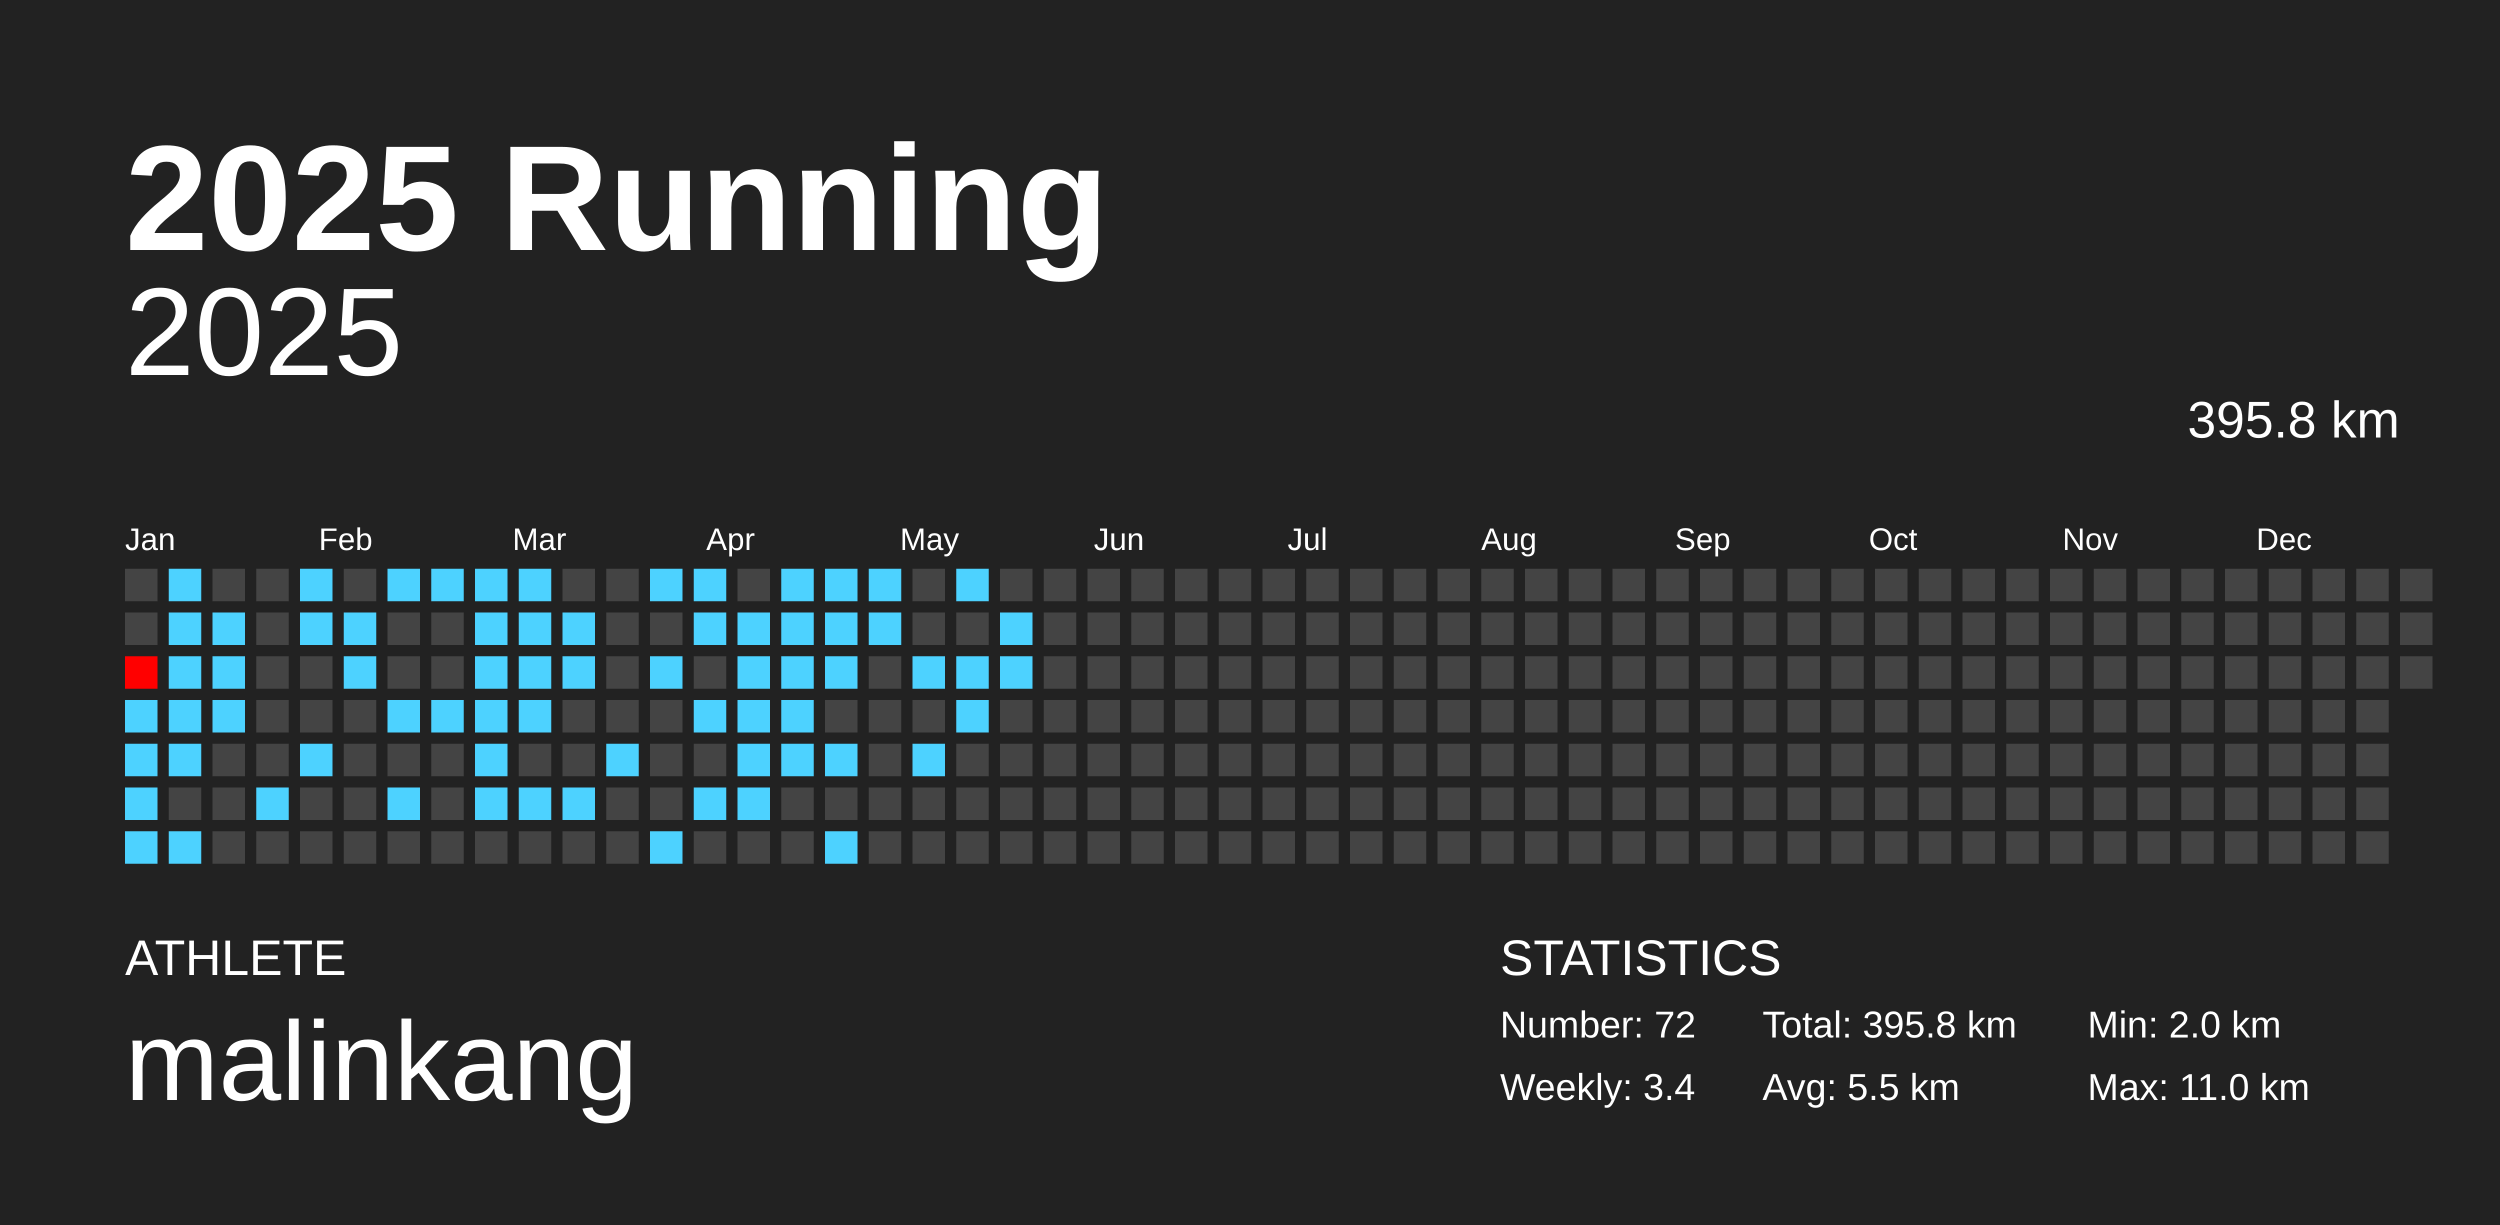
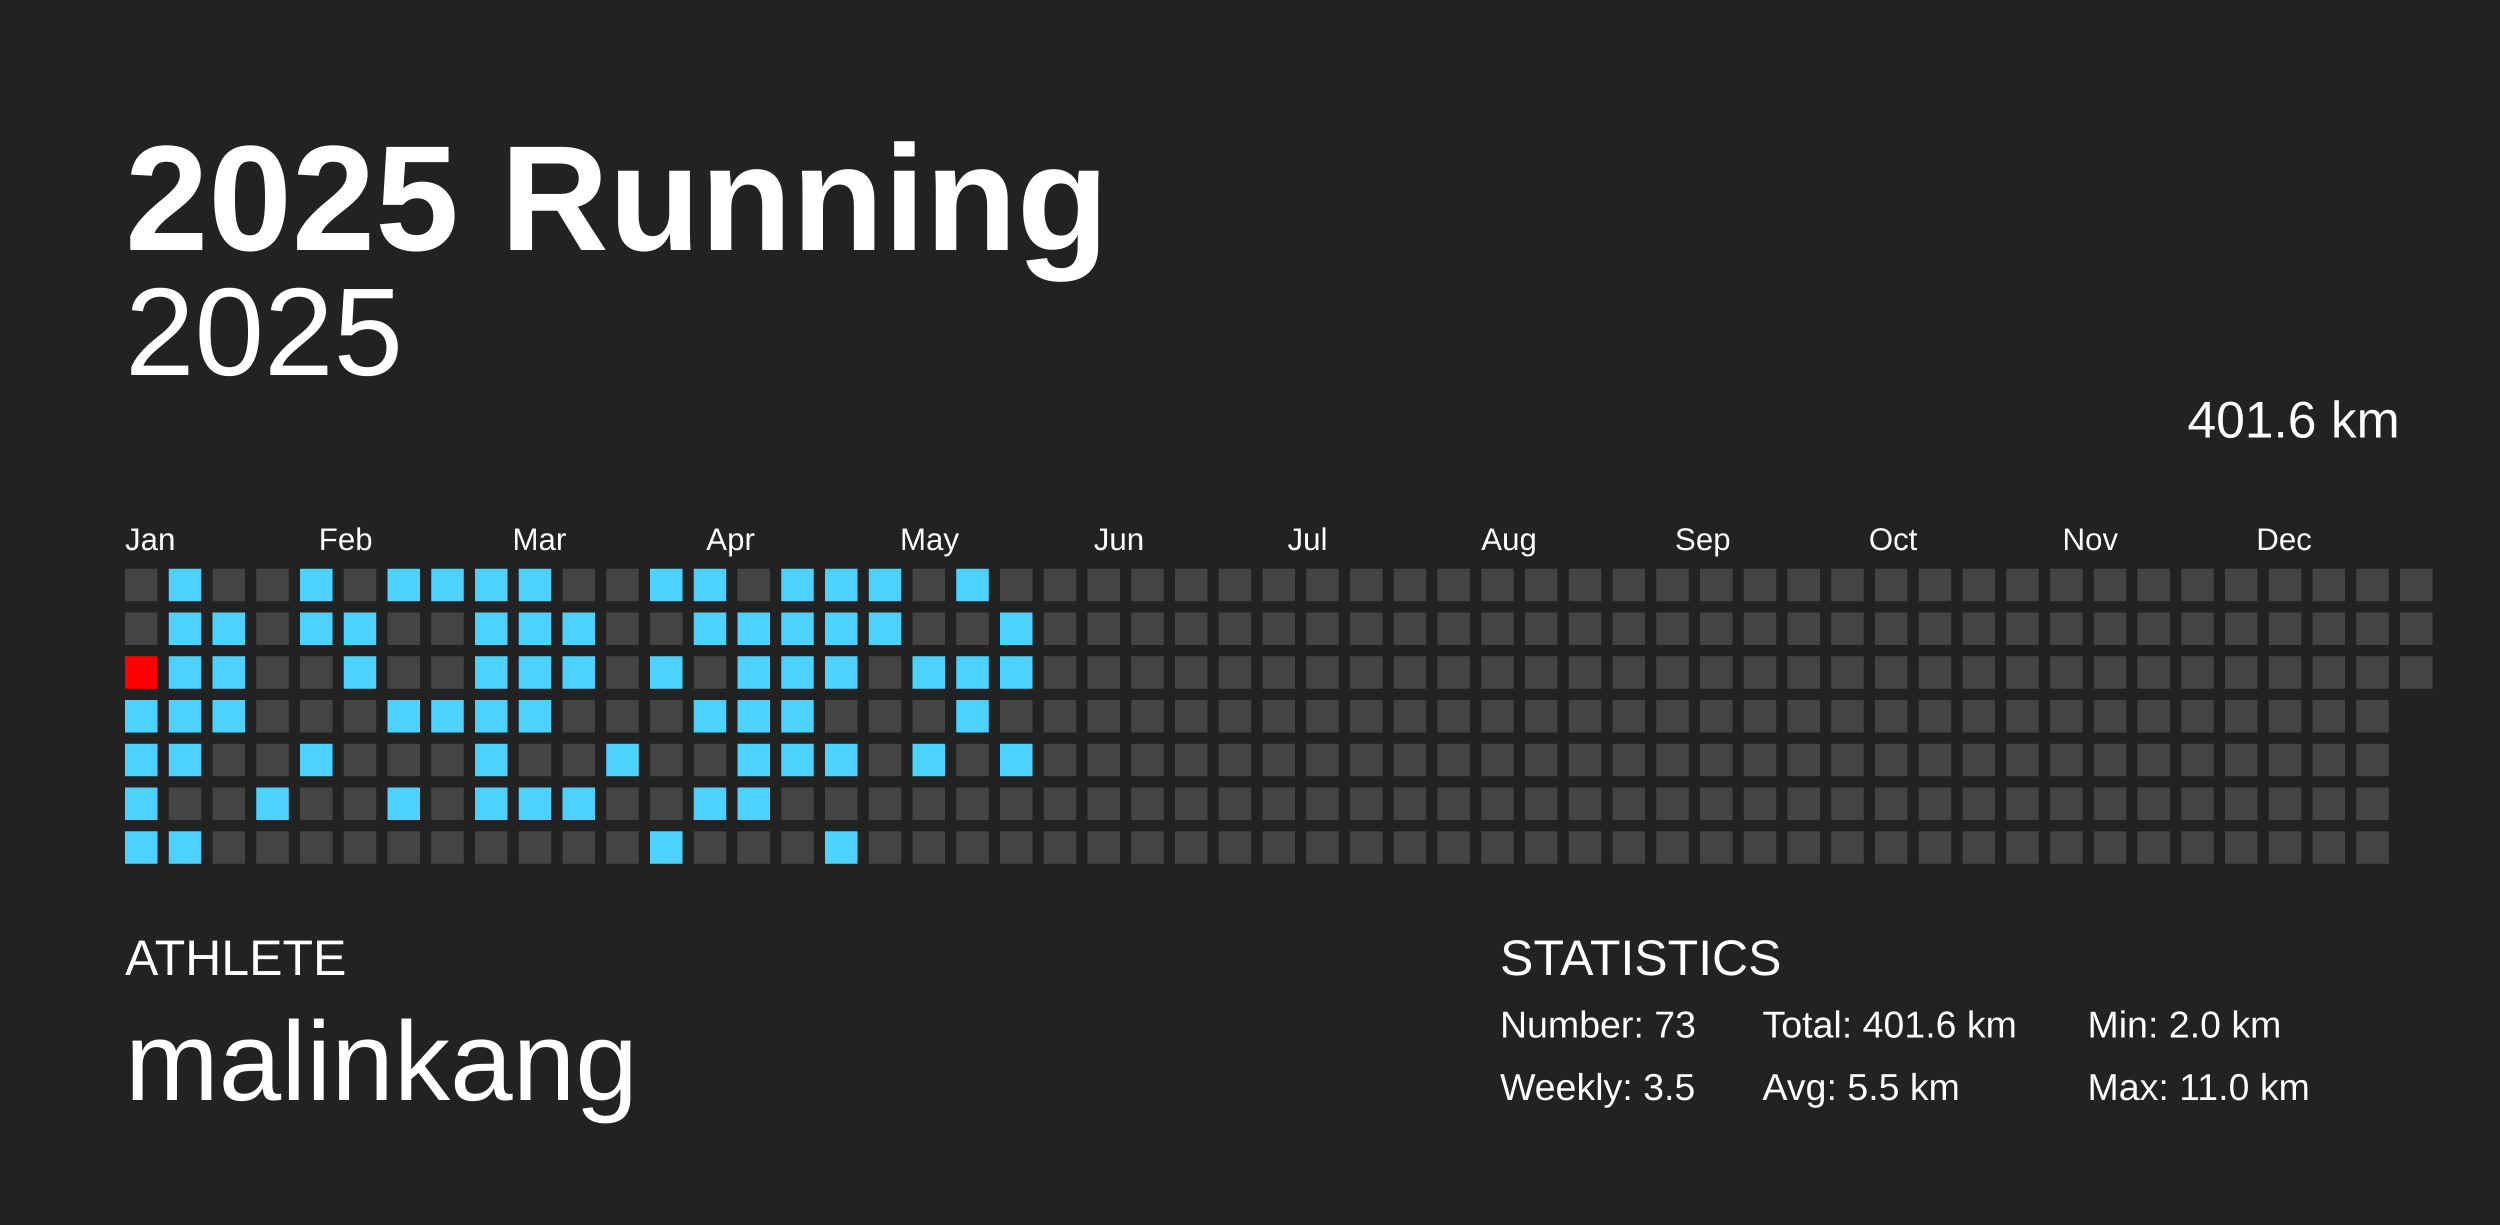
<svg xmlns="http://www.w3.org/2000/svg" baseProfile="full" height="98mm" version="1.1" viewBox="0,0,200,98" width="200mm">
  <defs />
  <rect fill="#222222" height="98" width="200" x="0" y="0" />
  <text fill="#FFFFFF" style="font-size:12px; font-family:Arial; font-weight:bold;" x="10" y="20">2025 Running</text>
  <text fill="#FFFFFF" style="font-size:4px; font-family:Arial" x="10" y="78">ATHLETE</text>
  <text fill="#FFFFFF" style="font-size:9px; font-family:Arial" x="10" y="88">malinkang</text>
  <text fill="#FFFFFF" style="font-size:4px; font-family:Arial" x="120" y="78">STATISTICS</text>
-   <text fill="#FFFFFF" style="font-size:3px; font-family:Arial" x="120" y="83">Number: 72</text>
-   <text fill="#FFFFFF" style="font-size:3px; font-family:Arial" x="120" y="88">Weekly: 3.4</text>
-   <text fill="#FFFFFF" style="font-size:3px; font-family:Arial" x="141" y="83">Total: 395.8 km</text>
+   <text fill="#FFFFFF" style="font-size:3px; font-family:Arial" x="120" y="83">Number: 73</text>
+   <text fill="#FFFFFF" style="font-size:3px; font-family:Arial" x="120" y="88">Weekly: 3.5</text>
+   <text fill="#FFFFFF" style="font-size:3px; font-family:Arial" x="141" y="83">Total: 401.6 km</text>
  <text fill="#FFFFFF" style="font-size:3px; font-family:Arial" x="141" y="88">Avg: 5.5 km</text>
  <text fill="#FFFFFF" style="font-size:3px; font-family:Arial" x="167" y="83">Min: 2.0 km</text>
  <text fill="#FFFFFF" style="font-size:3px; font-family:Arial" x="167" y="88">Max: 11.0 km</text>
  <text alignment-baseline="hanging" fill="#FFFFFF" style="font-size:10.0px; font-family:Arial;" x="10" y="30">2025</text>
-   <text alignment-baseline="hanging" fill="#FFFFFF" style="font-size:4.125px; font-family:Arial;" x="175" y="35">395.8 km</text>
+   <text alignment-baseline="hanging" fill="#FFFFFF" style="font-size:4.125px; font-family:Arial;" x="175" y="35">401.6 km</text>
  <text fill="#FFFFFF" style="font-size:2.5px; font-family:Arial" x="10.0" y="44">Jan</text>
  <text fill="#FFFFFF" style="font-size:2.5px; font-family:Arial" x="25.5" y="44">Feb</text>
  <text fill="#FFFFFF" style="font-size:2.5px; font-family:Arial" x="41.0" y="44">Mar</text>
  <text fill="#FFFFFF" style="font-size:2.5px; font-family:Arial" x="56.5" y="44">Apr</text>
  <text fill="#FFFFFF" style="font-size:2.5px; font-family:Arial" x="72.0" y="44">May</text>
  <text fill="#FFFFFF" style="font-size:2.5px; font-family:Arial" x="87.5" y="44">Jun</text>
  <text fill="#FFFFFF" style="font-size:2.5px; font-family:Arial" x="103.0" y="44">Jul</text>
  <text fill="#FFFFFF" style="font-size:2.5px; font-family:Arial" x="118.5" y="44">Aug</text>
  <text fill="#FFFFFF" style="font-size:2.5px; font-family:Arial" x="134.0" y="44">Sep</text>
  <text fill="#FFFFFF" style="font-size:2.5px; font-family:Arial" x="149.5" y="44">Oct</text>
  <text fill="#FFFFFF" style="font-size:2.5px; font-family:Arial" x="165.0" y="44">Nov</text>
  <text fill="#FFFFFF" style="font-size:2.5px; font-family:Arial" x="180.5" y="44">Dec</text>
  <rect fill="#444444" height="2.6" width="2.6" x="10.0" y="45.5" />
  <rect fill="#444444" height="2.6" width="2.6" x="10.0" y="49.0" />
  <rect fill="#ff0000" height="2.6" width="2.6" x="10.0" y="52.5" />
  <rect fill="#4dd2ff" height="2.6" width="2.6" x="10.0" y="56.0" />
  <rect fill="#4dd2ff" height="2.6" width="2.6" x="10.0" y="59.5" />
  <rect fill="#4dd2ff" height="2.6" width="2.6" x="10.0" y="63.0" />
  <rect fill="#4dd2ff" height="2.6" width="2.6" x="10.0" y="66.5" />
  <rect fill="#4dd2ff" height="2.6" width="2.6" x="13.5" y="45.5" />
  <rect fill="#4dd2ff" height="2.6" width="2.6" x="13.5" y="49.0" />
  <rect fill="#4dd2ff" height="2.6" width="2.6" x="13.5" y="52.5" />
  <rect fill="#4dd2ff" height="2.6" width="2.6" x="13.5" y="56.0" />
  <rect fill="#4dd2ff" height="2.6" width="2.6" x="13.5" y="59.5" />
  <rect fill="#444444" height="2.6" width="2.6" x="13.5" y="63.0" />
  <rect fill="#4dd2ff" height="2.6" width="2.6" x="13.5" y="66.5" />
  <rect fill="#444444" height="2.6" width="2.6" x="17.0" y="45.5" />
  <rect fill="#4dd2ff" height="2.6" width="2.6" x="17.0" y="49.0" />
  <rect fill="#4dd2ff" height="2.6" width="2.6" x="17.0" y="52.5" />
  <rect fill="#4dd2ff" height="2.6" width="2.6" x="17.0" y="56.0" />
  <rect fill="#444444" height="2.6" width="2.6" x="17.0" y="59.5" />
  <rect fill="#444444" height="2.6" width="2.6" x="17.0" y="63.0" />
  <rect fill="#444444" height="2.6" width="2.6" x="17.0" y="66.5" />
  <rect fill="#444444" height="2.6" width="2.6" x="20.5" y="45.5" />
  <rect fill="#444444" height="2.6" width="2.6" x="20.5" y="49.0" />
  <rect fill="#444444" height="2.6" width="2.6" x="20.5" y="52.5" />
  <rect fill="#444444" height="2.6" width="2.6" x="20.5" y="56.0" />
  <rect fill="#444444" height="2.6" width="2.6" x="20.5" y="59.5" />
  <rect fill="#4dd2ff" height="2.6" width="2.6" x="20.5" y="63.0" />
  <rect fill="#444444" height="2.6" width="2.6" x="20.5" y="66.5" />
  <rect fill="#4dd2ff" height="2.6" width="2.6" x="24.0" y="45.5" />
  <rect fill="#4dd2ff" height="2.6" width="2.6" x="24.0" y="49.0" />
  <rect fill="#444444" height="2.6" width="2.6" x="24.0" y="52.5" />
  <rect fill="#444444" height="2.6" width="2.6" x="24.0" y="56.0" />
  <rect fill="#4dd2ff" height="2.6" width="2.6" x="24.0" y="59.5" />
  <rect fill="#444444" height="2.6" width="2.6" x="24.0" y="63.0" />
  <rect fill="#444444" height="2.6" width="2.6" x="24.0" y="66.5" />
  <rect fill="#444444" height="2.6" width="2.6" x="27.5" y="45.5" />
  <rect fill="#4dd2ff" height="2.6" width="2.6" x="27.5" y="49.0" />
  <rect fill="#4dd2ff" height="2.6" width="2.6" x="27.5" y="52.5" />
  <rect fill="#444444" height="2.6" width="2.6" x="27.5" y="56.0" />
  <rect fill="#444444" height="2.6" width="2.6" x="27.5" y="59.5" />
  <rect fill="#444444" height="2.6" width="2.6" x="27.5" y="63.0" />
  <rect fill="#444444" height="2.6" width="2.6" x="27.5" y="66.5" />
  <rect fill="#4dd2ff" height="2.6" width="2.6" x="31.0" y="45.5" />
  <rect fill="#444444" height="2.6" width="2.6" x="31.0" y="49.0" />
  <rect fill="#444444" height="2.6" width="2.6" x="31.0" y="52.5" />
  <rect fill="#4dd2ff" height="2.6" width="2.6" x="31.0" y="56.0" />
  <rect fill="#444444" height="2.6" width="2.6" x="31.0" y="59.5" />
  <rect fill="#4dd2ff" height="2.6" width="2.6" x="31.0" y="63.0" />
  <rect fill="#444444" height="2.6" width="2.6" x="31.0" y="66.5" />
  <rect fill="#4dd2ff" height="2.6" width="2.6" x="34.5" y="45.5" />
  <rect fill="#444444" height="2.6" width="2.6" x="34.5" y="49.0" />
  <rect fill="#444444" height="2.6" width="2.6" x="34.5" y="52.5" />
  <rect fill="#4dd2ff" height="2.6" width="2.6" x="34.5" y="56.0" />
  <rect fill="#444444" height="2.6" width="2.6" x="34.5" y="59.5" />
  <rect fill="#444444" height="2.6" width="2.6" x="34.5" y="63.0" />
  <rect fill="#444444" height="2.6" width="2.6" x="34.5" y="66.5" />
  <rect fill="#4dd2ff" height="2.6" width="2.6" x="38.0" y="45.5" />
  <rect fill="#4dd2ff" height="2.6" width="2.6" x="38.0" y="49.0" />
  <rect fill="#4dd2ff" height="2.6" width="2.6" x="38.0" y="52.5" />
  <rect fill="#4dd2ff" height="2.6" width="2.6" x="38.0" y="56.0" />
  <rect fill="#4dd2ff" height="2.6" width="2.6" x="38.0" y="59.5" />
  <rect fill="#4dd2ff" height="2.6" width="2.6" x="38.0" y="63.0" />
  <rect fill="#444444" height="2.6" width="2.6" x="38.0" y="66.5" />
  <rect fill="#4dd2ff" height="2.6" width="2.6" x="41.5" y="45.5" />
  <rect fill="#4dd2ff" height="2.6" width="2.6" x="41.5" y="49.0" />
  <rect fill="#4dd2ff" height="2.6" width="2.6" x="41.5" y="52.5" />
  <rect fill="#4dd2ff" height="2.6" width="2.6" x="41.5" y="56.0" />
  <rect fill="#444444" height="2.6" width="2.6" x="41.5" y="59.5" />
  <rect fill="#4dd2ff" height="2.6" width="2.6" x="41.5" y="63.0" />
  <rect fill="#444444" height="2.6" width="2.6" x="41.5" y="66.5" />
  <rect fill="#444444" height="2.6" width="2.6" x="45.0" y="45.5" />
  <rect fill="#4dd2ff" height="2.6" width="2.6" x="45.0" y="49.0" />
  <rect fill="#4dd2ff" height="2.6" width="2.6" x="45.0" y="52.5" />
  <rect fill="#444444" height="2.6" width="2.6" x="45.0" y="56.0" />
  <rect fill="#444444" height="2.6" width="2.6" x="45.0" y="59.5" />
  <rect fill="#4dd2ff" height="2.6" width="2.6" x="45.0" y="63.0" />
  <rect fill="#444444" height="2.6" width="2.6" x="45.0" y="66.5" />
  <rect fill="#444444" height="2.6" width="2.6" x="48.5" y="45.5" />
  <rect fill="#444444" height="2.6" width="2.6" x="48.5" y="49.0" />
  <rect fill="#444444" height="2.6" width="2.6" x="48.5" y="52.5" />
  <rect fill="#444444" height="2.6" width="2.6" x="48.5" y="56.0" />
  <rect fill="#4dd2ff" height="2.6" width="2.6" x="48.5" y="59.5" />
  <rect fill="#444444" height="2.6" width="2.6" x="48.5" y="63.0" />
  <rect fill="#444444" height="2.6" width="2.6" x="48.5" y="66.5" />
  <rect fill="#4dd2ff" height="2.6" width="2.6" x="52.0" y="45.5" />
  <rect fill="#444444" height="2.6" width="2.6" x="52.0" y="49.0" />
  <rect fill="#4dd2ff" height="2.6" width="2.6" x="52.0" y="52.5" />
  <rect fill="#444444" height="2.6" width="2.6" x="52.0" y="56.0" />
  <rect fill="#444444" height="2.6" width="2.6" x="52.0" y="59.5" />
  <rect fill="#444444" height="2.6" width="2.6" x="52.0" y="63.0" />
  <rect fill="#4dd2ff" height="2.6" width="2.6" x="52.0" y="66.5" />
  <rect fill="#4dd2ff" height="2.6" width="2.6" x="55.5" y="45.5" />
  <rect fill="#4dd2ff" height="2.6" width="2.6" x="55.5" y="49.0" />
  <rect fill="#444444" height="2.6" width="2.6" x="55.5" y="52.5" />
  <rect fill="#4dd2ff" height="2.6" width="2.6" x="55.5" y="56.0" />
  <rect fill="#444444" height="2.6" width="2.6" x="55.5" y="59.5" />
  <rect fill="#4dd2ff" height="2.6" width="2.6" x="55.5" y="63.0" />
  <rect fill="#444444" height="2.6" width="2.6" x="55.5" y="66.5" />
  <rect fill="#444444" height="2.6" width="2.6" x="59.0" y="45.5" />
  <rect fill="#4dd2ff" height="2.6" width="2.6" x="59.0" y="49.0" />
  <rect fill="#4dd2ff" height="2.6" width="2.6" x="59.0" y="52.5" />
  <rect fill="#4dd2ff" height="2.6" width="2.6" x="59.0" y="56.0" />
  <rect fill="#4dd2ff" height="2.6" width="2.6" x="59.0" y="59.5" />
  <rect fill="#4dd2ff" height="2.6" width="2.6" x="59.0" y="63.0" />
  <rect fill="#444444" height="2.6" width="2.6" x="59.0" y="66.5" />
  <rect fill="#4dd2ff" height="2.6" width="2.6" x="62.5" y="45.5" />
  <rect fill="#4dd2ff" height="2.6" width="2.6" x="62.5" y="49.0" />
  <rect fill="#4dd2ff" height="2.6" width="2.6" x="62.5" y="52.5" />
  <rect fill="#4dd2ff" height="2.6" width="2.6" x="62.5" y="56.0" />
  <rect fill="#4dd2ff" height="2.6" width="2.6" x="62.5" y="59.5" />
  <rect fill="#444444" height="2.6" width="2.6" x="62.5" y="63.0" />
  <rect fill="#444444" height="2.6" width="2.6" x="62.5" y="66.5" />
  <rect fill="#4dd2ff" height="2.6" width="2.6" x="66.0" y="45.5" />
  <rect fill="#4dd2ff" height="2.6" width="2.6" x="66.0" y="49.0" />
  <rect fill="#4dd2ff" height="2.6" width="2.6" x="66.0" y="52.5" />
  <rect fill="#444444" height="2.6" width="2.6" x="66.0" y="56.0" />
  <rect fill="#4dd2ff" height="2.6" width="2.6" x="66.0" y="59.5" />
  <rect fill="#444444" height="2.6" width="2.6" x="66.0" y="63.0" />
  <rect fill="#4dd2ff" height="2.6" width="2.6" x="66.0" y="66.5" />
  <rect fill="#4dd2ff" height="2.6" width="2.6" x="69.5" y="45.5" />
  <rect fill="#4dd2ff" height="2.6" width="2.6" x="69.5" y="49.0" />
  <rect fill="#444444" height="2.6" width="2.6" x="69.5" y="52.5" />
  <rect fill="#444444" height="2.6" width="2.6" x="69.5" y="56.0" />
  <rect fill="#444444" height="2.6" width="2.6" x="69.5" y="59.5" />
  <rect fill="#444444" height="2.6" width="2.6" x="69.5" y="63.0" />
  <rect fill="#444444" height="2.6" width="2.6" x="69.5" y="66.5" />
  <rect fill="#444444" height="2.6" width="2.6" x="73.0" y="45.5" />
  <rect fill="#444444" height="2.6" width="2.6" x="73.0" y="49.0" />
  <rect fill="#4dd2ff" height="2.6" width="2.6" x="73.0" y="52.5" />
  <rect fill="#444444" height="2.6" width="2.6" x="73.0" y="56.0" />
  <rect fill="#4dd2ff" height="2.6" width="2.6" x="73.0" y="59.5" />
  <rect fill="#444444" height="2.6" width="2.6" x="73.0" y="63.0" />
  <rect fill="#444444" height="2.6" width="2.6" x="73.0" y="66.5" />
  <rect fill="#4dd2ff" height="2.6" width="2.6" x="76.5" y="45.5" />
  <rect fill="#444444" height="2.6" width="2.6" x="76.5" y="49.0" />
  <rect fill="#4dd2ff" height="2.6" width="2.6" x="76.5" y="52.5" />
  <rect fill="#4dd2ff" height="2.6" width="2.6" x="76.5" y="56.0" />
  <rect fill="#444444" height="2.6" width="2.6" x="76.5" y="59.5" />
  <rect fill="#444444" height="2.6" width="2.6" x="76.5" y="63.0" />
  <rect fill="#444444" height="2.6" width="2.6" x="76.5" y="66.5" />
  <rect fill="#444444" height="2.6" width="2.6" x="80.0" y="45.5" />
  <rect fill="#4dd2ff" height="2.6" width="2.6" x="80.0" y="49.0" />
  <rect fill="#4dd2ff" height="2.6" width="2.6" x="80.0" y="52.5" />
  <rect fill="#444444" height="2.6" width="2.6" x="80.0" y="56.0" />
-   <rect fill="#444444" height="2.6" width="2.6" x="80.0" y="59.5" />
+   <rect fill="#4dd2ff" height="2.6" width="2.6" x="80.0" y="59.5" />
  <rect fill="#444444" height="2.6" width="2.6" x="80.0" y="63.0" />
  <rect fill="#444444" height="2.6" width="2.6" x="80.0" y="66.5" />
  <rect fill="#444444" height="2.6" width="2.6" x="83.5" y="45.5" />
  <rect fill="#444444" height="2.6" width="2.6" x="83.5" y="49.0" />
  <rect fill="#444444" height="2.6" width="2.6" x="83.5" y="52.5" />
  <rect fill="#444444" height="2.6" width="2.6" x="83.5" y="56.0" />
  <rect fill="#444444" height="2.6" width="2.6" x="83.5" y="59.5" />
  <rect fill="#444444" height="2.6" width="2.6" x="83.5" y="63.0" />
  <rect fill="#444444" height="2.6" width="2.6" x="83.5" y="66.5" />
  <rect fill="#444444" height="2.6" width="2.6" x="87.0" y="45.5" />
  <rect fill="#444444" height="2.6" width="2.6" x="87.0" y="49.0" />
  <rect fill="#444444" height="2.6" width="2.6" x="87.0" y="52.5" />
  <rect fill="#444444" height="2.6" width="2.6" x="87.0" y="56.0" />
  <rect fill="#444444" height="2.6" width="2.6" x="87.0" y="59.5" />
  <rect fill="#444444" height="2.6" width="2.6" x="87.0" y="63.0" />
  <rect fill="#444444" height="2.6" width="2.6" x="87.0" y="66.5" />
  <rect fill="#444444" height="2.6" width="2.6" x="90.5" y="45.5" />
  <rect fill="#444444" height="2.6" width="2.6" x="90.5" y="49.0" />
  <rect fill="#444444" height="2.6" width="2.6" x="90.5" y="52.5" />
  <rect fill="#444444" height="2.6" width="2.6" x="90.5" y="56.0" />
  <rect fill="#444444" height="2.6" width="2.6" x="90.5" y="59.5" />
  <rect fill="#444444" height="2.6" width="2.6" x="90.5" y="63.0" />
  <rect fill="#444444" height="2.6" width="2.6" x="90.5" y="66.5" />
  <rect fill="#444444" height="2.6" width="2.6" x="94.0" y="45.5" />
  <rect fill="#444444" height="2.6" width="2.6" x="94.0" y="49.0" />
  <rect fill="#444444" height="2.6" width="2.6" x="94.0" y="52.5" />
  <rect fill="#444444" height="2.6" width="2.6" x="94.0" y="56.0" />
  <rect fill="#444444" height="2.6" width="2.6" x="94.0" y="59.5" />
  <rect fill="#444444" height="2.6" width="2.6" x="94.0" y="63.0" />
  <rect fill="#444444" height="2.6" width="2.6" x="94.0" y="66.5" />
  <rect fill="#444444" height="2.6" width="2.6" x="97.5" y="45.5" />
  <rect fill="#444444" height="2.6" width="2.6" x="97.5" y="49.0" />
  <rect fill="#444444" height="2.6" width="2.6" x="97.5" y="52.5" />
  <rect fill="#444444" height="2.6" width="2.6" x="97.5" y="56.0" />
  <rect fill="#444444" height="2.6" width="2.6" x="97.5" y="59.5" />
  <rect fill="#444444" height="2.6" width="2.6" x="97.5" y="63.0" />
  <rect fill="#444444" height="2.6" width="2.6" x="97.5" y="66.5" />
  <rect fill="#444444" height="2.6" width="2.6" x="101.0" y="45.5" />
  <rect fill="#444444" height="2.6" width="2.6" x="101.0" y="49.0" />
  <rect fill="#444444" height="2.6" width="2.6" x="101.0" y="52.5" />
  <rect fill="#444444" height="2.6" width="2.6" x="101.0" y="56.0" />
  <rect fill="#444444" height="2.6" width="2.6" x="101.0" y="59.5" />
  <rect fill="#444444" height="2.6" width="2.6" x="101.0" y="63.0" />
  <rect fill="#444444" height="2.6" width="2.6" x="101.0" y="66.5" />
  <rect fill="#444444" height="2.6" width="2.6" x="104.5" y="45.5" />
  <rect fill="#444444" height="2.6" width="2.6" x="104.5" y="49.0" />
  <rect fill="#444444" height="2.6" width="2.6" x="104.5" y="52.5" />
  <rect fill="#444444" height="2.6" width="2.6" x="104.5" y="56.0" />
  <rect fill="#444444" height="2.6" width="2.6" x="104.5" y="59.5" />
  <rect fill="#444444" height="2.6" width="2.6" x="104.5" y="63.0" />
  <rect fill="#444444" height="2.6" width="2.6" x="104.5" y="66.5" />
  <rect fill="#444444" height="2.6" width="2.6" x="108.0" y="45.5" />
  <rect fill="#444444" height="2.6" width="2.6" x="108.0" y="49.0" />
  <rect fill="#444444" height="2.6" width="2.6" x="108.0" y="52.5" />
  <rect fill="#444444" height="2.6" width="2.6" x="108.0" y="56.0" />
  <rect fill="#444444" height="2.6" width="2.6" x="108.0" y="59.5" />
  <rect fill="#444444" height="2.6" width="2.6" x="108.0" y="63.0" />
  <rect fill="#444444" height="2.6" width="2.6" x="108.0" y="66.5" />
  <rect fill="#444444" height="2.6" width="2.6" x="111.5" y="45.5" />
  <rect fill="#444444" height="2.6" width="2.6" x="111.5" y="49.0" />
  <rect fill="#444444" height="2.6" width="2.6" x="111.5" y="52.5" />
  <rect fill="#444444" height="2.6" width="2.6" x="111.5" y="56.0" />
  <rect fill="#444444" height="2.6" width="2.6" x="111.5" y="59.5" />
  <rect fill="#444444" height="2.6" width="2.6" x="111.5" y="63.0" />
  <rect fill="#444444" height="2.6" width="2.6" x="111.5" y="66.5" />
  <rect fill="#444444" height="2.6" width="2.6" x="115.0" y="45.5" />
  <rect fill="#444444" height="2.6" width="2.6" x="115.0" y="49.0" />
  <rect fill="#444444" height="2.6" width="2.6" x="115.0" y="52.5" />
  <rect fill="#444444" height="2.6" width="2.6" x="115.0" y="56.0" />
  <rect fill="#444444" height="2.6" width="2.6" x="115.0" y="59.5" />
  <rect fill="#444444" height="2.6" width="2.6" x="115.0" y="63.0" />
  <rect fill="#444444" height="2.6" width="2.6" x="115.0" y="66.5" />
  <rect fill="#444444" height="2.6" width="2.6" x="118.5" y="45.5" />
  <rect fill="#444444" height="2.6" width="2.6" x="118.5" y="49.0" />
  <rect fill="#444444" height="2.6" width="2.6" x="118.5" y="52.5" />
  <rect fill="#444444" height="2.6" width="2.6" x="118.5" y="56.0" />
  <rect fill="#444444" height="2.6" width="2.6" x="118.5" y="59.5" />
  <rect fill="#444444" height="2.6" width="2.6" x="118.5" y="63.0" />
  <rect fill="#444444" height="2.6" width="2.6" x="118.5" y="66.5" />
  <rect fill="#444444" height="2.6" width="2.6" x="122.0" y="45.5" />
  <rect fill="#444444" height="2.6" width="2.6" x="122.0" y="49.0" />
  <rect fill="#444444" height="2.6" width="2.6" x="122.0" y="52.5" />
  <rect fill="#444444" height="2.6" width="2.6" x="122.0" y="56.0" />
  <rect fill="#444444" height="2.6" width="2.6" x="122.0" y="59.5" />
  <rect fill="#444444" height="2.6" width="2.6" x="122.0" y="63.0" />
  <rect fill="#444444" height="2.6" width="2.6" x="122.0" y="66.5" />
  <rect fill="#444444" height="2.6" width="2.6" x="125.5" y="45.5" />
  <rect fill="#444444" height="2.6" width="2.6" x="125.5" y="49.0" />
  <rect fill="#444444" height="2.6" width="2.6" x="125.5" y="52.5" />
  <rect fill="#444444" height="2.6" width="2.6" x="125.5" y="56.0" />
  <rect fill="#444444" height="2.6" width="2.6" x="125.5" y="59.5" />
  <rect fill="#444444" height="2.6" width="2.6" x="125.5" y="63.0" />
  <rect fill="#444444" height="2.6" width="2.6" x="125.5" y="66.5" />
  <rect fill="#444444" height="2.6" width="2.6" x="129.0" y="45.5" />
  <rect fill="#444444" height="2.6" width="2.6" x="129.0" y="49.0" />
  <rect fill="#444444" height="2.6" width="2.6" x="129.0" y="52.5" />
  <rect fill="#444444" height="2.6" width="2.6" x="129.0" y="56.0" />
  <rect fill="#444444" height="2.6" width="2.6" x="129.0" y="59.5" />
  <rect fill="#444444" height="2.6" width="2.6" x="129.0" y="63.0" />
  <rect fill="#444444" height="2.6" width="2.6" x="129.0" y="66.5" />
  <rect fill="#444444" height="2.6" width="2.6" x="132.5" y="45.5" />
  <rect fill="#444444" height="2.6" width="2.6" x="132.5" y="49.0" />
  <rect fill="#444444" height="2.6" width="2.6" x="132.5" y="52.5" />
  <rect fill="#444444" height="2.6" width="2.6" x="132.5" y="56.0" />
  <rect fill="#444444" height="2.6" width="2.6" x="132.5" y="59.5" />
  <rect fill="#444444" height="2.6" width="2.6" x="132.5" y="63.0" />
  <rect fill="#444444" height="2.6" width="2.6" x="132.5" y="66.5" />
  <rect fill="#444444" height="2.6" width="2.6" x="136.0" y="45.5" />
  <rect fill="#444444" height="2.6" width="2.6" x="136.0" y="49.0" />
  <rect fill="#444444" height="2.6" width="2.6" x="136.0" y="52.5" />
  <rect fill="#444444" height="2.6" width="2.6" x="136.0" y="56.0" />
  <rect fill="#444444" height="2.6" width="2.6" x="136.0" y="59.5" />
  <rect fill="#444444" height="2.6" width="2.6" x="136.0" y="63.0" />
  <rect fill="#444444" height="2.6" width="2.6" x="136.0" y="66.5" />
  <rect fill="#444444" height="2.6" width="2.6" x="139.5" y="45.5" />
  <rect fill="#444444" height="2.6" width="2.6" x="139.5" y="49.0" />
  <rect fill="#444444" height="2.6" width="2.6" x="139.5" y="52.5" />
  <rect fill="#444444" height="2.6" width="2.6" x="139.5" y="56.0" />
  <rect fill="#444444" height="2.6" width="2.6" x="139.5" y="59.5" />
  <rect fill="#444444" height="2.6" width="2.6" x="139.5" y="63.0" />
  <rect fill="#444444" height="2.6" width="2.6" x="139.5" y="66.5" />
  <rect fill="#444444" height="2.6" width="2.6" x="143.0" y="45.5" />
  <rect fill="#444444" height="2.6" width="2.6" x="143.0" y="49.0" />
  <rect fill="#444444" height="2.6" width="2.6" x="143.0" y="52.5" />
  <rect fill="#444444" height="2.6" width="2.6" x="143.0" y="56.0" />
  <rect fill="#444444" height="2.6" width="2.6" x="143.0" y="59.5" />
  <rect fill="#444444" height="2.6" width="2.6" x="143.0" y="63.0" />
  <rect fill="#444444" height="2.6" width="2.6" x="143.0" y="66.5" />
  <rect fill="#444444" height="2.6" width="2.6" x="146.5" y="45.5" />
  <rect fill="#444444" height="2.6" width="2.6" x="146.5" y="49.0" />
  <rect fill="#444444" height="2.6" width="2.6" x="146.5" y="52.5" />
  <rect fill="#444444" height="2.6" width="2.6" x="146.5" y="56.0" />
  <rect fill="#444444" height="2.6" width="2.6" x="146.5" y="59.5" />
  <rect fill="#444444" height="2.6" width="2.6" x="146.5" y="63.0" />
  <rect fill="#444444" height="2.6" width="2.6" x="146.5" y="66.5" />
  <rect fill="#444444" height="2.6" width="2.6" x="150.0" y="45.5" />
  <rect fill="#444444" height="2.6" width="2.6" x="150.0" y="49.0" />
  <rect fill="#444444" height="2.6" width="2.6" x="150.0" y="52.5" />
  <rect fill="#444444" height="2.6" width="2.6" x="150.0" y="56.0" />
  <rect fill="#444444" height="2.6" width="2.6" x="150.0" y="59.5" />
  <rect fill="#444444" height="2.6" width="2.6" x="150.0" y="63.0" />
  <rect fill="#444444" height="2.6" width="2.6" x="150.0" y="66.5" />
  <rect fill="#444444" height="2.6" width="2.6" x="153.5" y="45.5" />
  <rect fill="#444444" height="2.6" width="2.6" x="153.5" y="49.0" />
  <rect fill="#444444" height="2.6" width="2.6" x="153.5" y="52.5" />
  <rect fill="#444444" height="2.6" width="2.6" x="153.5" y="56.0" />
  <rect fill="#444444" height="2.6" width="2.6" x="153.5" y="59.5" />
  <rect fill="#444444" height="2.6" width="2.6" x="153.5" y="63.0" />
  <rect fill="#444444" height="2.6" width="2.6" x="153.5" y="66.5" />
  <rect fill="#444444" height="2.6" width="2.6" x="157.0" y="45.5" />
  <rect fill="#444444" height="2.6" width="2.6" x="157.0" y="49.0" />
  <rect fill="#444444" height="2.6" width="2.6" x="157.0" y="52.5" />
  <rect fill="#444444" height="2.6" width="2.6" x="157.0" y="56.0" />
  <rect fill="#444444" height="2.6" width="2.6" x="157.0" y="59.5" />
  <rect fill="#444444" height="2.6" width="2.6" x="157.0" y="63.0" />
  <rect fill="#444444" height="2.6" width="2.6" x="157.0" y="66.5" />
  <rect fill="#444444" height="2.6" width="2.6" x="160.5" y="45.5" />
  <rect fill="#444444" height="2.6" width="2.6" x="160.5" y="49.0" />
  <rect fill="#444444" height="2.6" width="2.6" x="160.5" y="52.5" />
  <rect fill="#444444" height="2.6" width="2.6" x="160.5" y="56.0" />
  <rect fill="#444444" height="2.6" width="2.6" x="160.5" y="59.5" />
  <rect fill="#444444" height="2.6" width="2.6" x="160.5" y="63.0" />
  <rect fill="#444444" height="2.6" width="2.6" x="160.5" y="66.5" />
  <rect fill="#444444" height="2.6" width="2.6" x="164.0" y="45.5" />
  <rect fill="#444444" height="2.6" width="2.6" x="164.0" y="49.0" />
  <rect fill="#444444" height="2.6" width="2.6" x="164.0" y="52.5" />
  <rect fill="#444444" height="2.6" width="2.6" x="164.0" y="56.0" />
  <rect fill="#444444" height="2.6" width="2.6" x="164.0" y="59.5" />
  <rect fill="#444444" height="2.6" width="2.6" x="164.0" y="63.0" />
  <rect fill="#444444" height="2.6" width="2.6" x="164.0" y="66.5" />
  <rect fill="#444444" height="2.6" width="2.6" x="167.5" y="45.5" />
  <rect fill="#444444" height="2.6" width="2.6" x="167.5" y="49.0" />
  <rect fill="#444444" height="2.6" width="2.6" x="167.5" y="52.5" />
  <rect fill="#444444" height="2.6" width="2.6" x="167.5" y="56.0" />
  <rect fill="#444444" height="2.6" width="2.6" x="167.5" y="59.5" />
  <rect fill="#444444" height="2.6" width="2.6" x="167.5" y="63.0" />
  <rect fill="#444444" height="2.6" width="2.6" x="167.5" y="66.5" />
  <rect fill="#444444" height="2.6" width="2.6" x="171.0" y="45.5" />
  <rect fill="#444444" height="2.6" width="2.6" x="171.0" y="49.0" />
  <rect fill="#444444" height="2.6" width="2.6" x="171.0" y="52.5" />
  <rect fill="#444444" height="2.6" width="2.6" x="171.0" y="56.0" />
  <rect fill="#444444" height="2.6" width="2.6" x="171.0" y="59.5" />
  <rect fill="#444444" height="2.6" width="2.6" x="171.0" y="63.0" />
  <rect fill="#444444" height="2.6" width="2.6" x="171.0" y="66.5" />
  <rect fill="#444444" height="2.6" width="2.6" x="174.5" y="45.5" />
  <rect fill="#444444" height="2.6" width="2.6" x="174.5" y="49.0" />
  <rect fill="#444444" height="2.6" width="2.6" x="174.5" y="52.5" />
  <rect fill="#444444" height="2.6" width="2.6" x="174.5" y="56.0" />
  <rect fill="#444444" height="2.6" width="2.6" x="174.5" y="59.5" />
  <rect fill="#444444" height="2.6" width="2.6" x="174.5" y="63.0" />
  <rect fill="#444444" height="2.6" width="2.6" x="174.5" y="66.5" />
  <rect fill="#444444" height="2.6" width="2.6" x="178.0" y="45.5" />
  <rect fill="#444444" height="2.6" width="2.6" x="178.0" y="49.0" />
  <rect fill="#444444" height="2.6" width="2.6" x="178.0" y="52.5" />
  <rect fill="#444444" height="2.6" width="2.6" x="178.0" y="56.0" />
  <rect fill="#444444" height="2.6" width="2.6" x="178.0" y="59.5" />
  <rect fill="#444444" height="2.6" width="2.6" x="178.0" y="63.0" />
  <rect fill="#444444" height="2.6" width="2.6" x="178.0" y="66.5" />
  <rect fill="#444444" height="2.6" width="2.6" x="181.5" y="45.5" />
  <rect fill="#444444" height="2.6" width="2.6" x="181.5" y="49.0" />
  <rect fill="#444444" height="2.6" width="2.6" x="181.5" y="52.5" />
  <rect fill="#444444" height="2.6" width="2.6" x="181.5" y="56.0" />
  <rect fill="#444444" height="2.6" width="2.6" x="181.5" y="59.5" />
  <rect fill="#444444" height="2.6" width="2.6" x="181.5" y="63.0" />
  <rect fill="#444444" height="2.6" width="2.6" x="181.5" y="66.5" />
  <rect fill="#444444" height="2.6" width="2.6" x="185.0" y="45.5" />
  <rect fill="#444444" height="2.6" width="2.6" x="185.0" y="49.0" />
  <rect fill="#444444" height="2.6" width="2.6" x="185.0" y="52.5" />
  <rect fill="#444444" height="2.6" width="2.6" x="185.0" y="56.0" />
  <rect fill="#444444" height="2.6" width="2.6" x="185.0" y="59.5" />
  <rect fill="#444444" height="2.6" width="2.6" x="185.0" y="63.0" />
  <rect fill="#444444" height="2.6" width="2.6" x="185.0" y="66.5" />
  <rect fill="#444444" height="2.6" width="2.6" x="188.5" y="45.5" />
  <rect fill="#444444" height="2.6" width="2.6" x="188.5" y="49.0" />
  <rect fill="#444444" height="2.6" width="2.6" x="188.5" y="52.5" />
  <rect fill="#444444" height="2.6" width="2.6" x="188.5" y="56.0" />
  <rect fill="#444444" height="2.6" width="2.6" x="188.5" y="59.5" />
  <rect fill="#444444" height="2.6" width="2.6" x="188.5" y="63.0" />
  <rect fill="#444444" height="2.6" width="2.6" x="188.5" y="66.5" />
  <rect fill="#444444" height="2.6" width="2.6" x="192.0" y="45.5" />
  <rect fill="#444444" height="2.6" width="2.6" x="192.0" y="49.0" />
  <rect fill="#444444" height="2.6" width="2.6" x="192.0" y="52.5" />
</svg>
